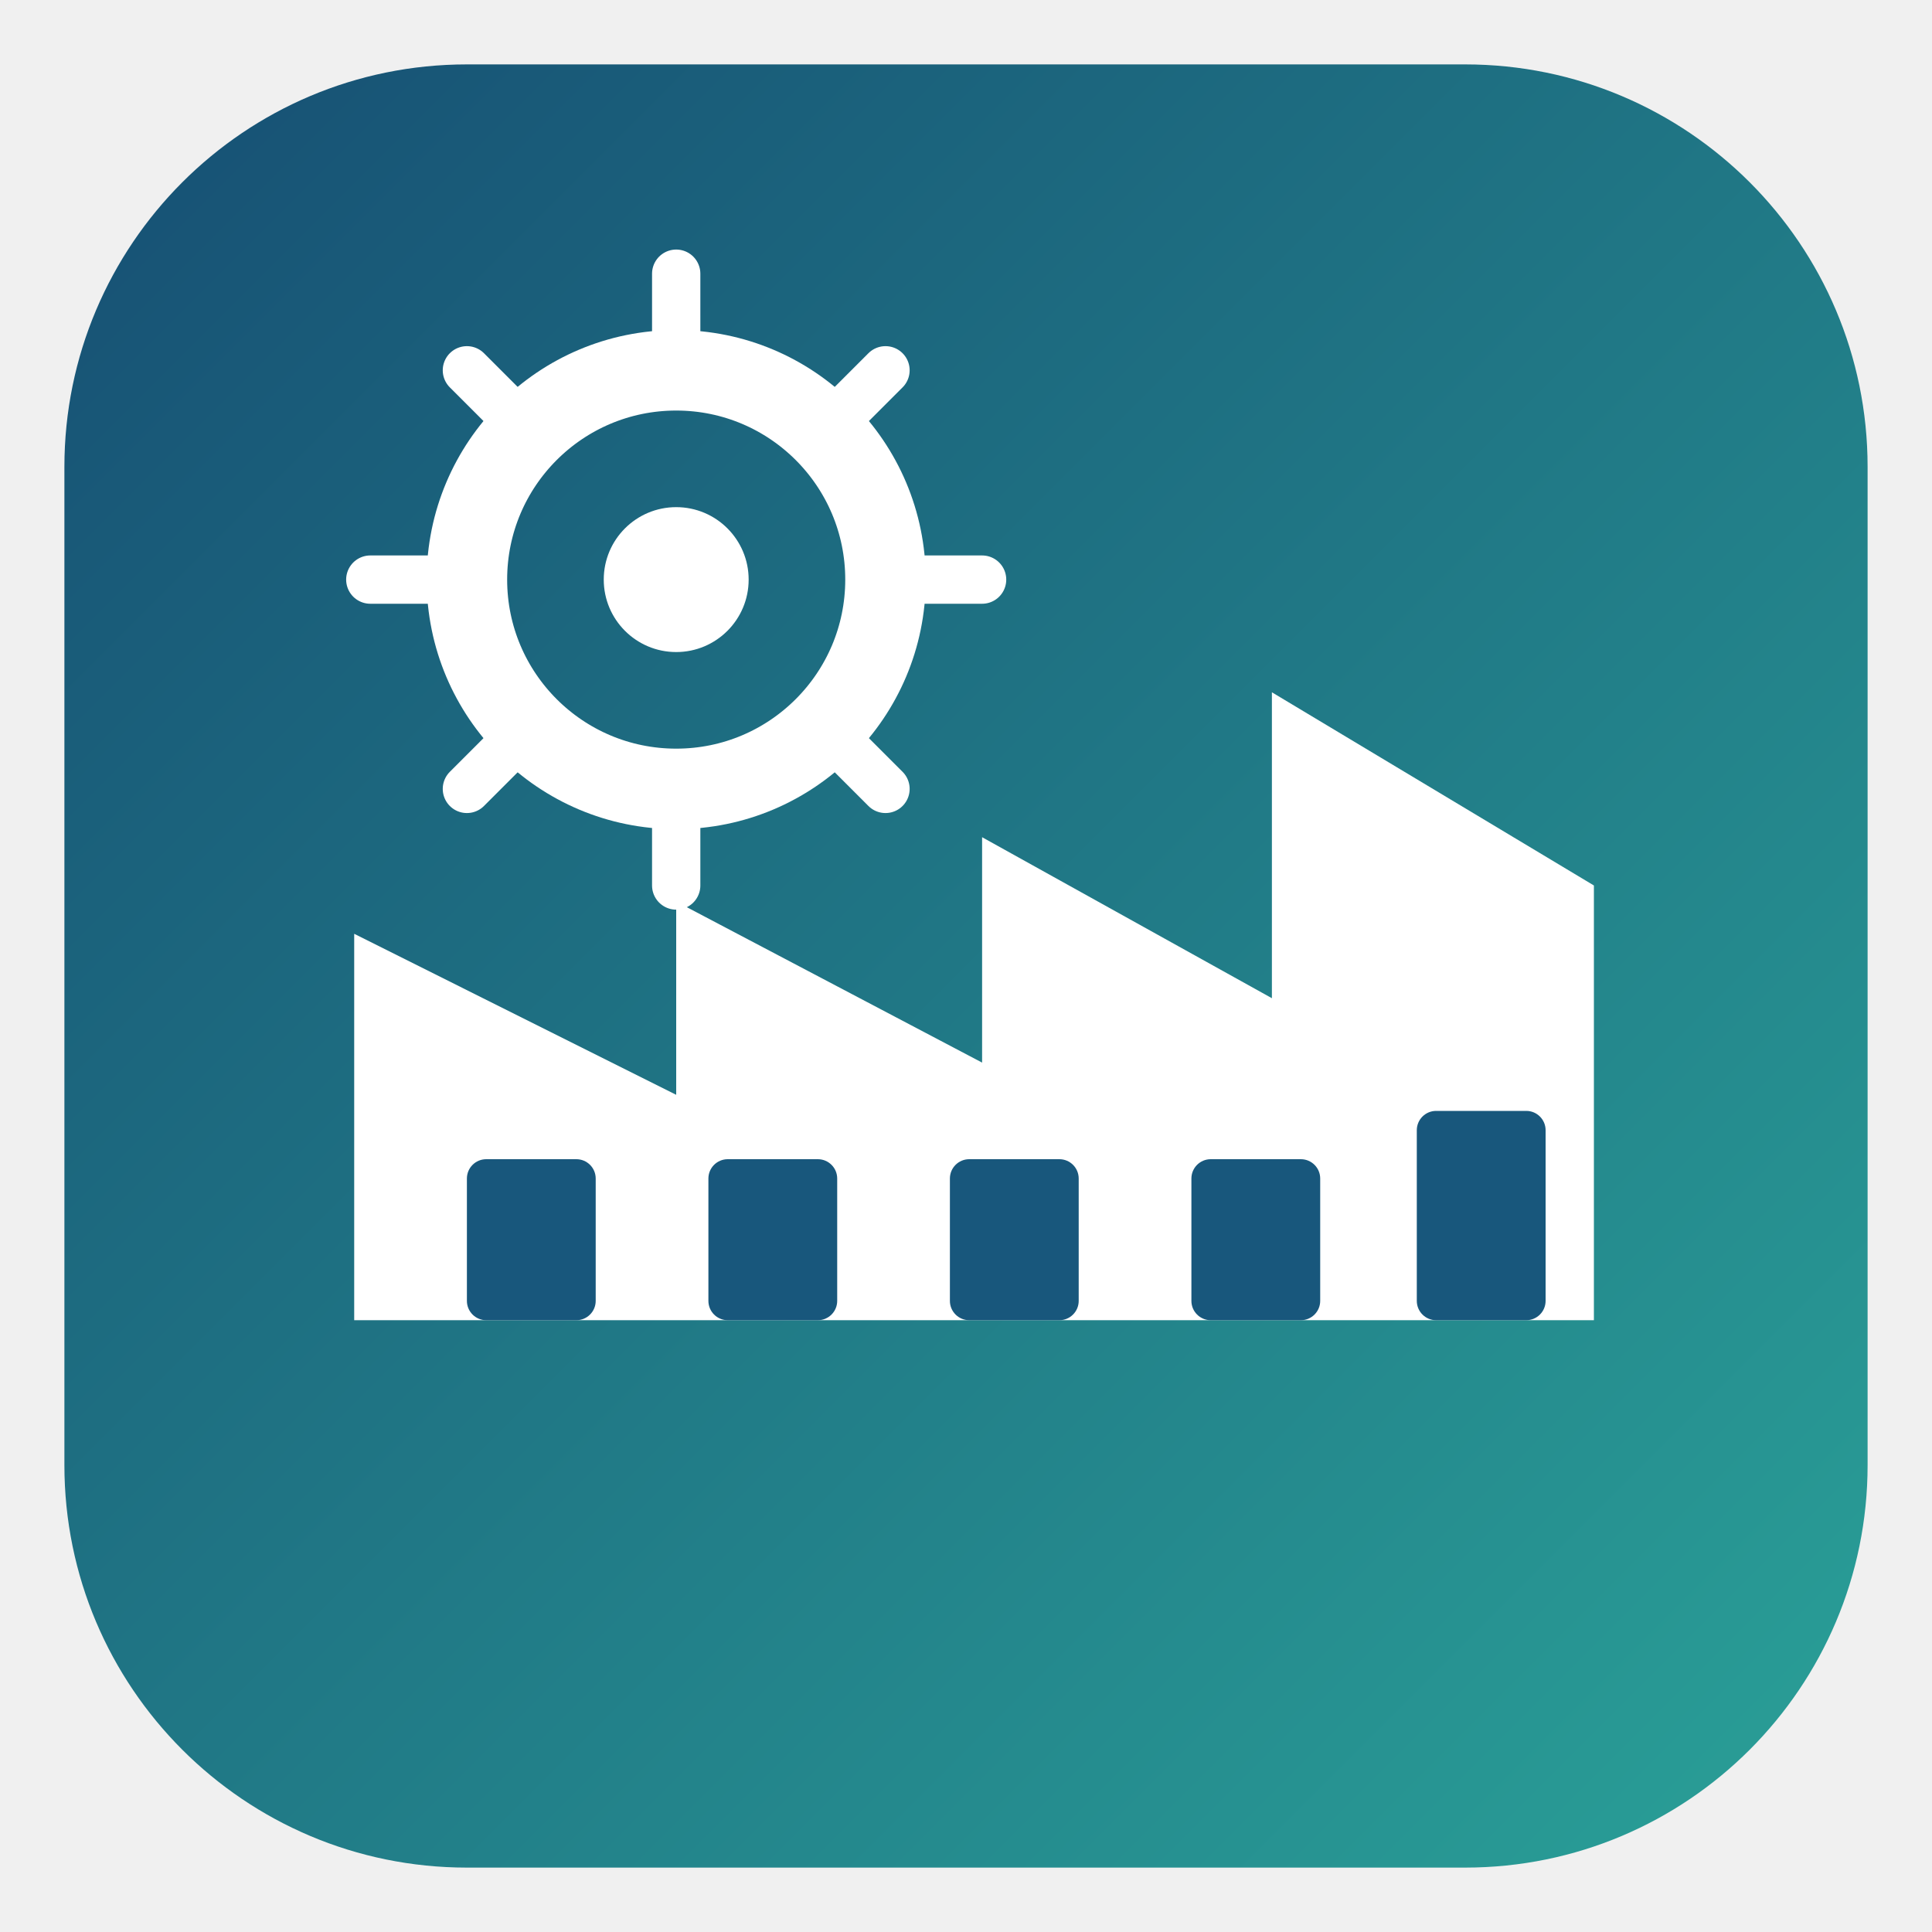
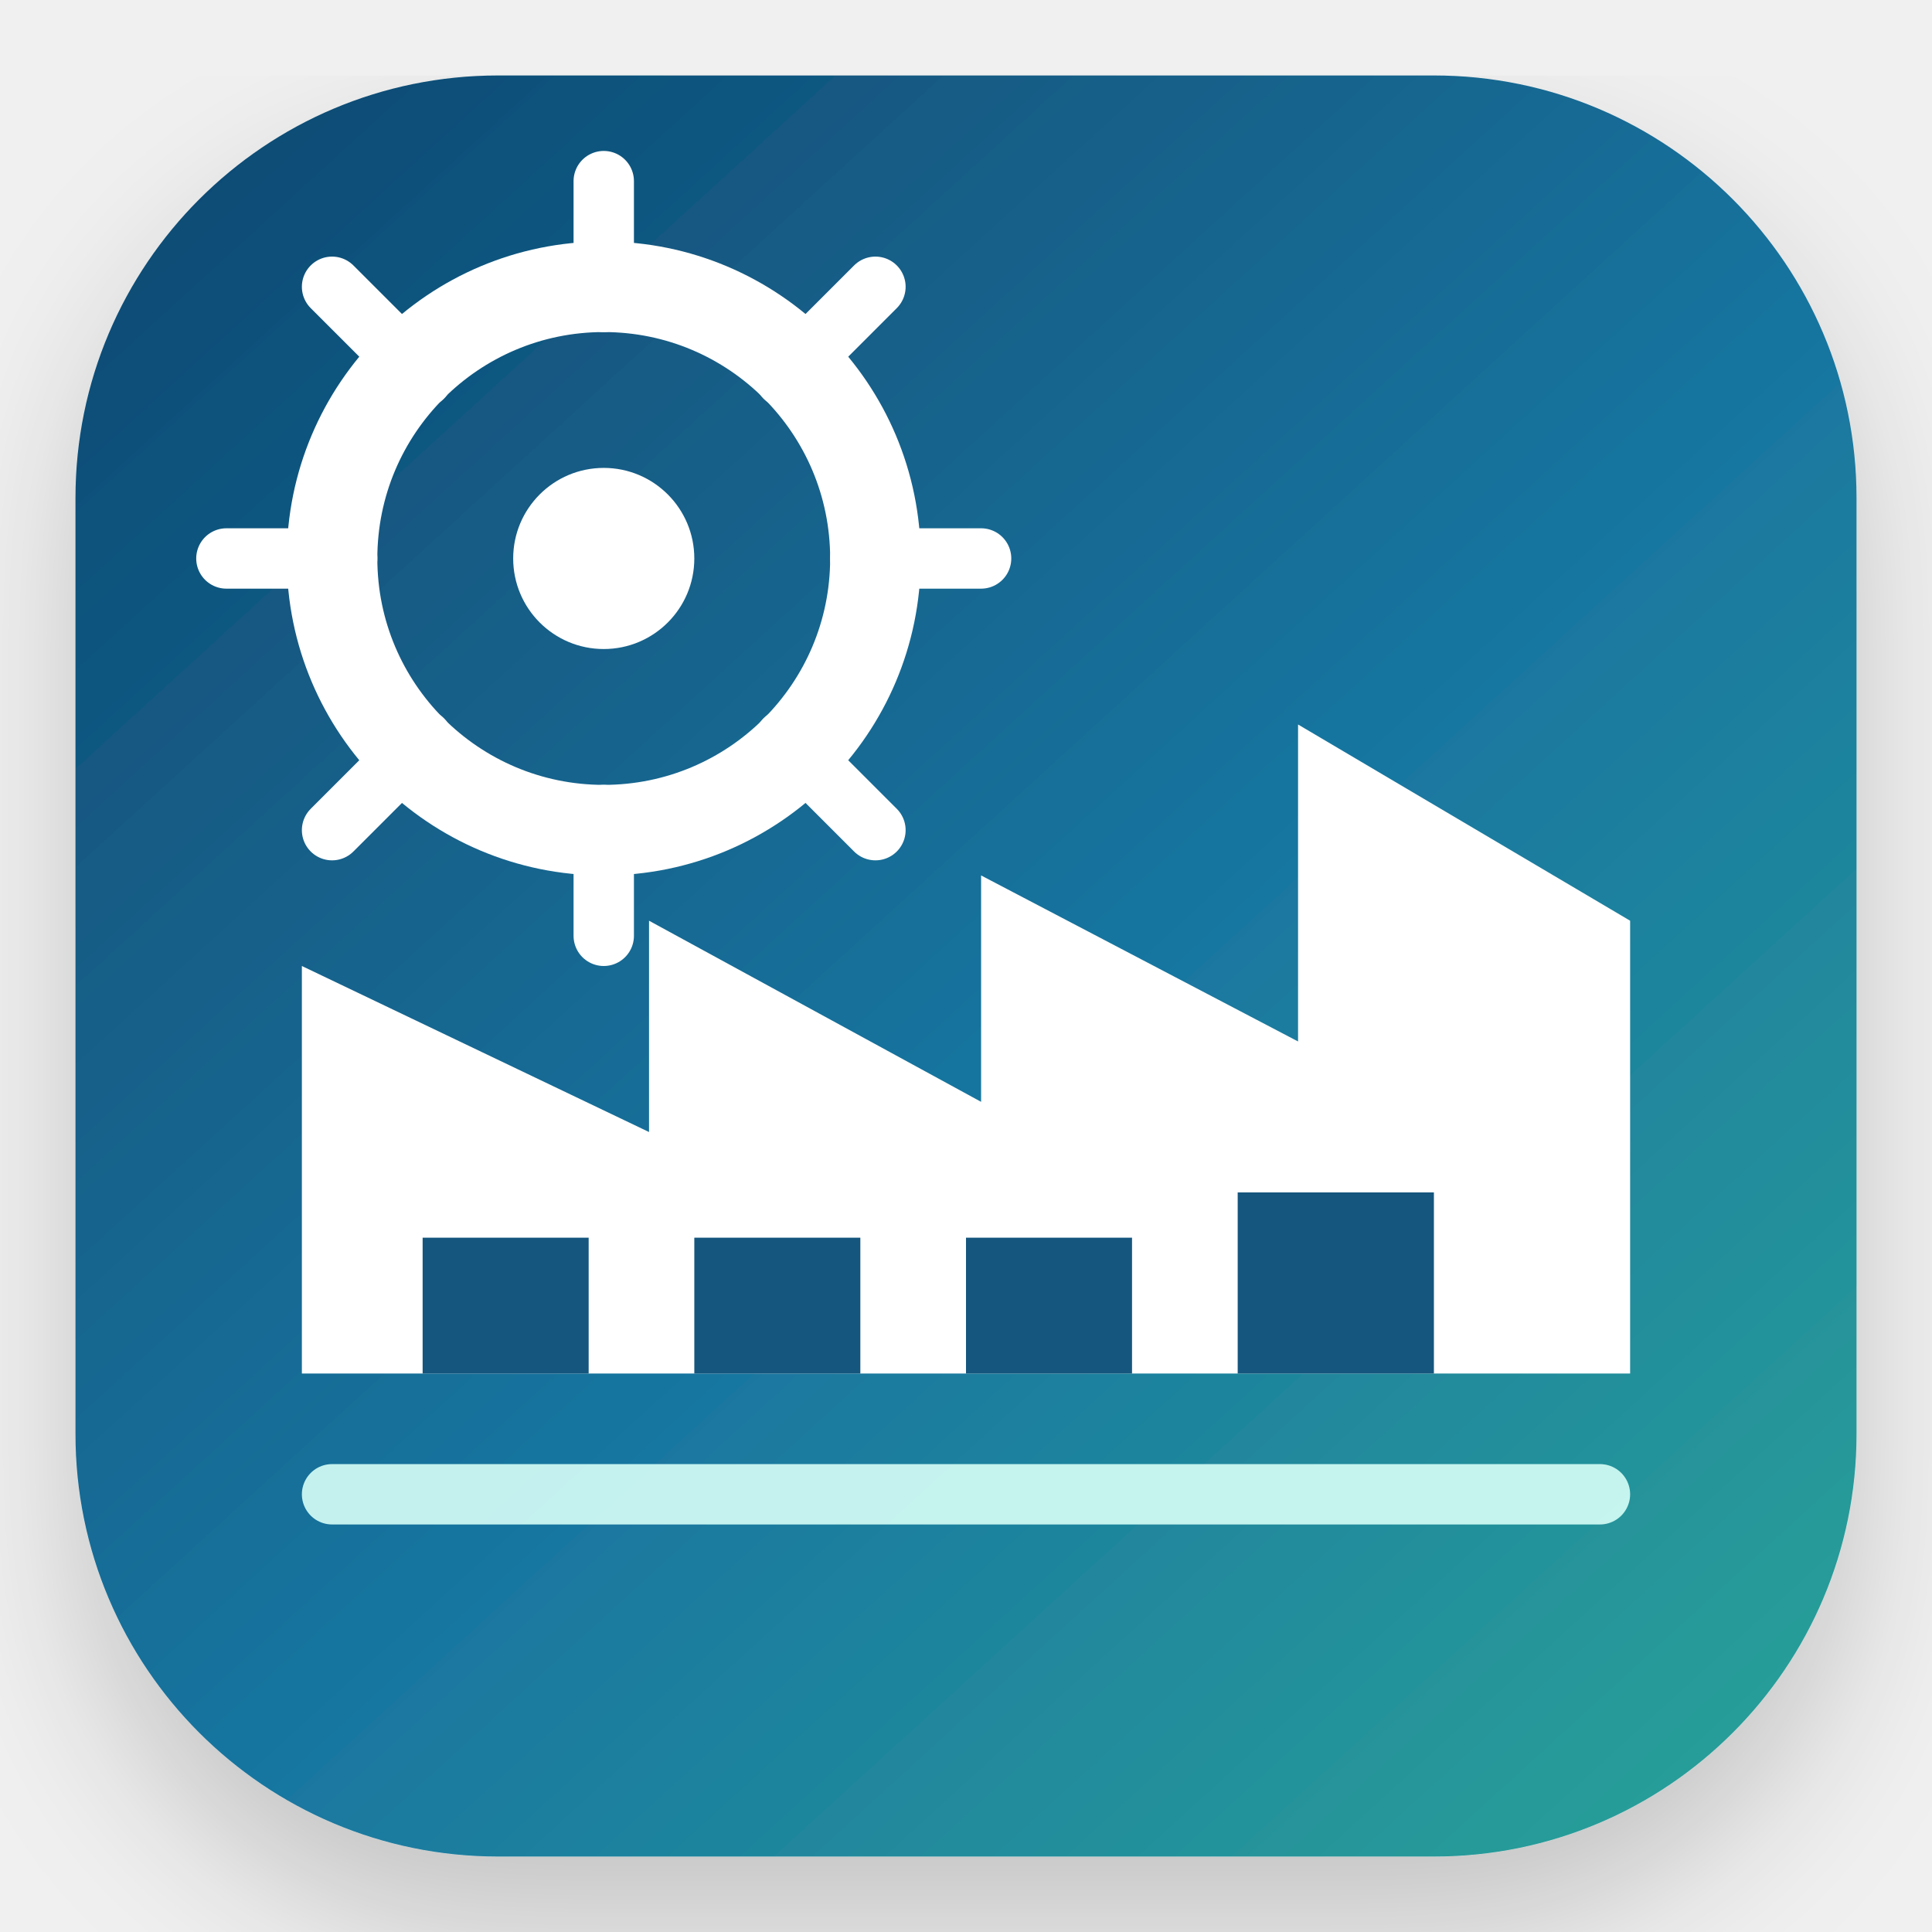
- <svg xmlns="http://www.w3.org/2000/svg" viewBox="0 0 120 120">
+ <svg xmlns="http://www.w3.org/2000/svg" viewBox="0 0 128 128">
  <defs>
-     <linearGradient id="bg" x1="0" y1="0" x2="1" y2="1">
-       <stop offset="0" stop-color="#164e73" />
-       <stop offset="1" stop-color="#2aa198" />
+     <linearGradient id="bg" x1="12" y1="8" x2="116" y2="122" gradientUnits="userSpaceOnUse">
+       <stop stop-color="#0E4A73" />
+       <stop offset=".55" stop-color="#1976A0" />
+       <stop offset="1" stop-color="#2AA198" />
    </linearGradient>
+     <filter id="s" x="-20%" y="-20%" width="140%" height="140%">
+       <feDropShadow dx="0" dy="5" stdDeviation="5" flood-opacity=".18" />
+     </filter>
  </defs>
-   <rect x="4" y="4" width="112" height="112" rx="25" fill="url(#bg)" />
-   <path d="M22 82V58l20 10V56l19 10V52l18 10V43l20 12v27H22Z" fill="#fff" />
-   <circle cx="42" cy="36" r="13" fill="none" stroke="#fff" stroke-width="5" />
-   <circle cx="42" cy="36" r="4.5" fill="#fff" />
-   <g stroke="#fff" stroke-width="3" stroke-linecap="round">
-     <line x1="42" y1="17" x2="42" y2="23" />
-     <line x1="42" y1="49" x2="42" y2="55" />
-     <line x1="23" y1="36" x2="29" y2="36" />
-     <line x1="55" y1="36" x2="61" y2="36" />
-     <line x1="29" y1="23" x2="33" y2="27" />
-     <line x1="51" y1="45" x2="55" y2="49" />
-     <line x1="29" y1="49" x2="33" y2="45" />
-     <line x1="51" y1="27" x2="55" y2="23" />
+   <rect x="5" y="5" width="118" height="118" rx="28" fill="url(#bg)" filter="url(#s)" />
+   <circle cx="40" cy="37" r="18" fill="none" stroke="#fff" stroke-width="6" />
+   <circle cx="40" cy="37" r="6" fill="#fff" />
+   <g stroke="#fff" stroke-width="4" stroke-linecap="round">
+     <path d="M40 12v8M40 54v8M15 37h8M57 37h8M22 19l6 6M52 49l6 6M22 55l6-6M52 25l6-6" />
  </g>
-   <rect x="29" y="72" width="8" height="10" rx="1.2" fill="#18577c" />
-   <rect x="44" y="72" width="8" height="10" rx="1.2" fill="#18577c" />
-   <rect x="59" y="72" width="8" height="10" rx="1.2" fill="#18577c" />
-   <rect x="74" y="72" width="8" height="10" rx="1.2" fill="#18577c" />
-   <rect x="88" y="69" width="8" height="13" rx="1.2" fill="#18577c" />
+   <path d="M20 91V64l23 11V61l22 12V58l21 11V48l22 13v30H20Z" fill="#fff" />
+   <path d="M28 82h11v9H28zm18 0h11v9H46zm18 0h11v9H64zm18-3h13v12H82z" fill="#15567E" />
+   <path d="M22 99h84" stroke="#D7FFF7" stroke-width="4" stroke-linecap="round" opacity=".9" />
</svg>
